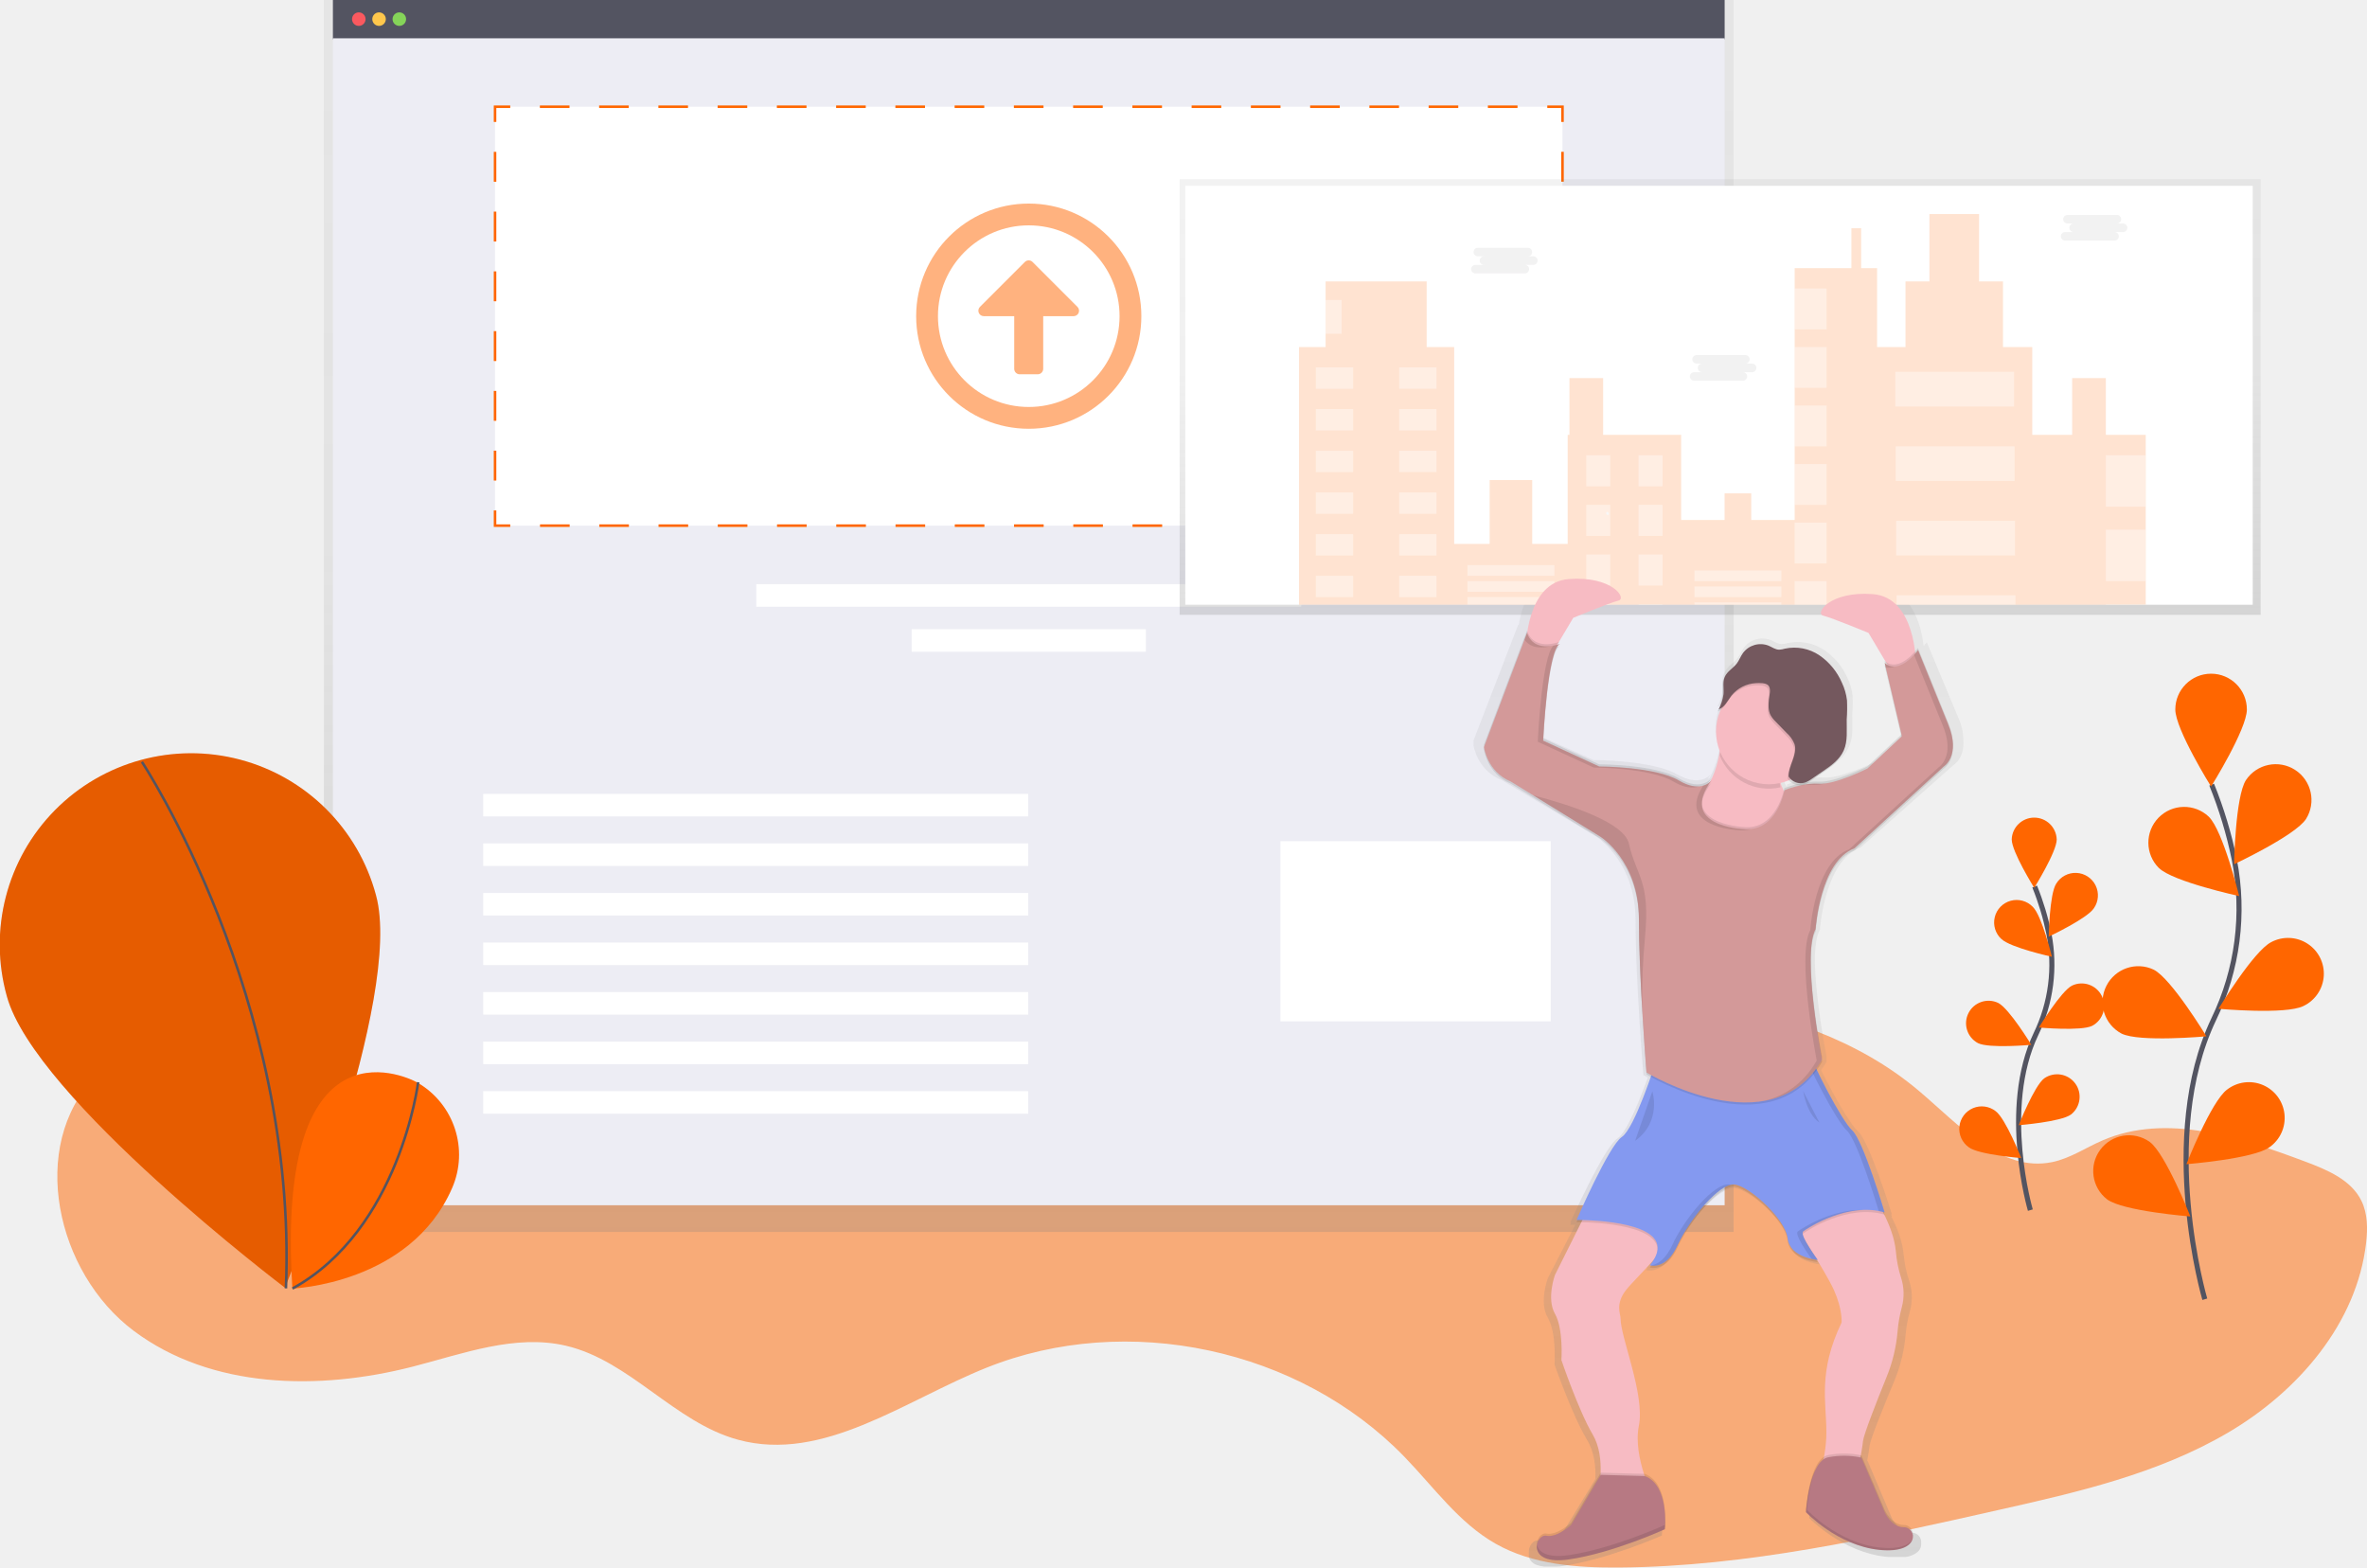
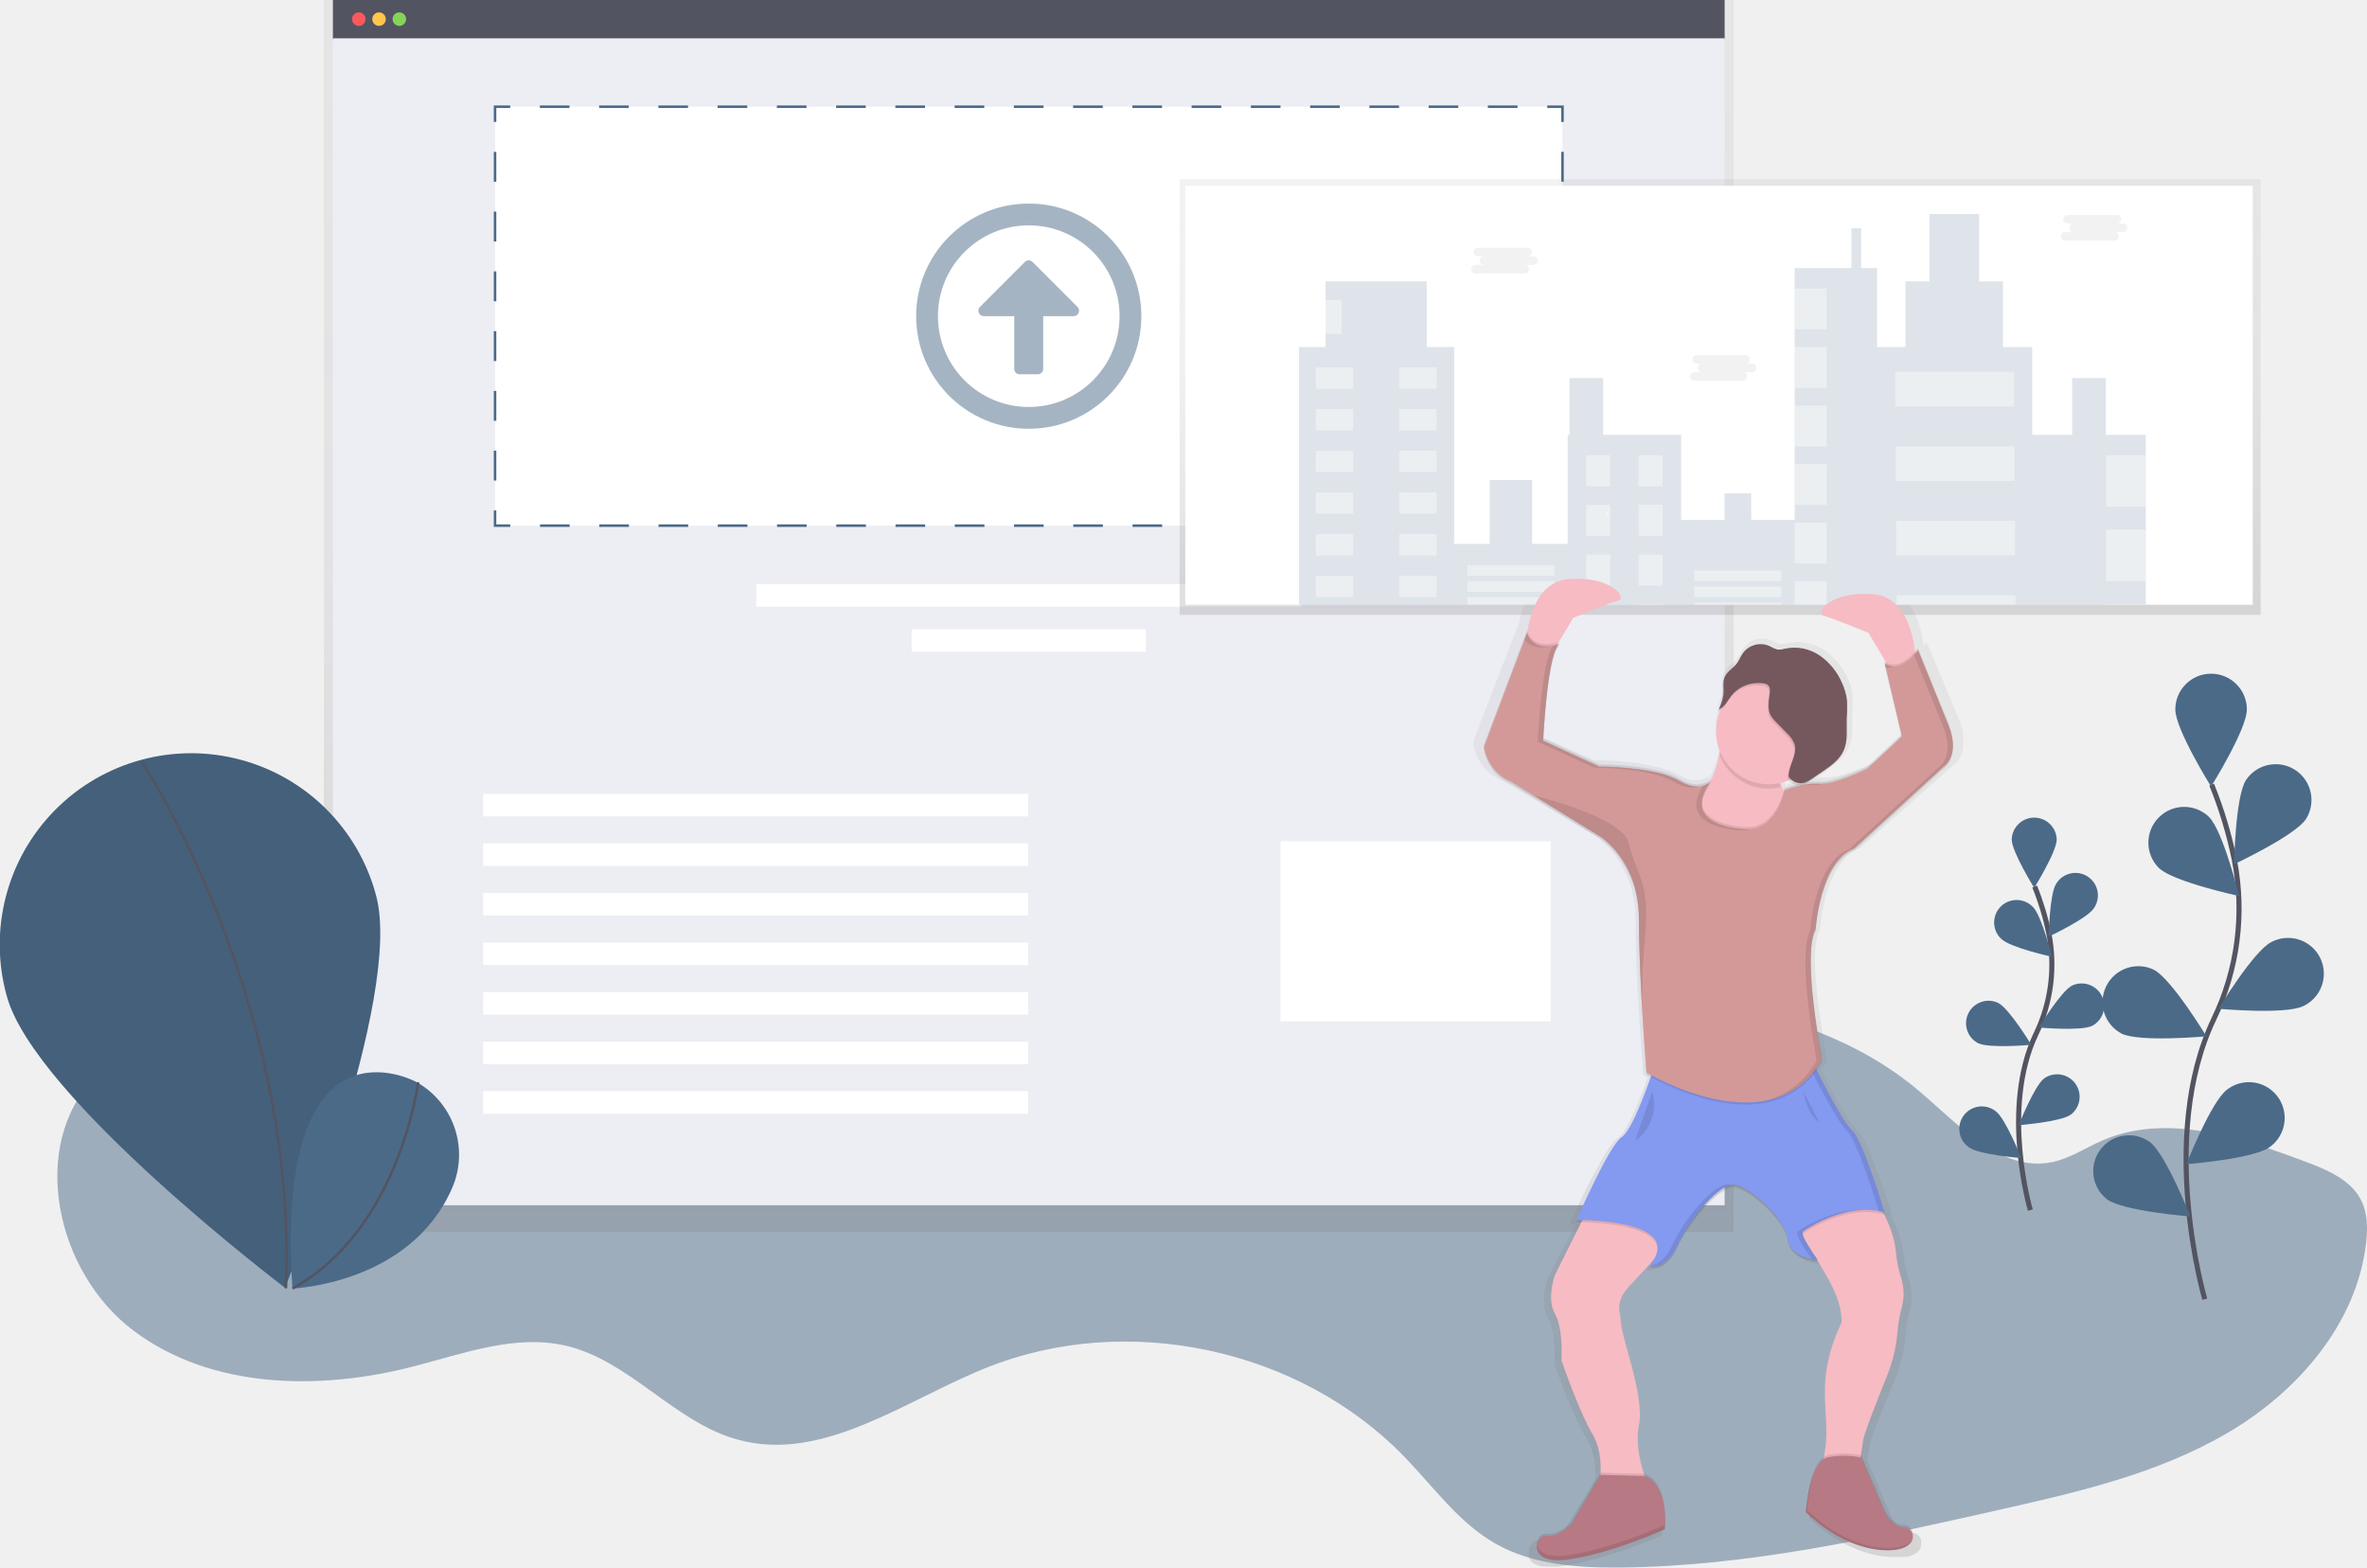
<svg xmlns="http://www.w3.org/2000/svg" xmlns:xlink="http://www.w3.org/1999/xlink" id="621cd0f7-cd48-4ca5-9ab8-51101f02d17b" data-name="Layer 1" width="934" height="618.51" viewBox="0 0 934 618.51">
  <defs>
    <linearGradient id="4bd29515-a36b-434d-8cb2-ef58db952749" x1="405.94" y1="486.08" x2="405.94" gradientUnits="userSpaceOnUse">
      <stop offset="0" stop-color="gray" stop-opacity="0.25" />
      <stop offset="0.54" stop-color="gray" stop-opacity="0.12" />
      <stop offset="1" stop-color="gray" stop-opacity="0.1" />
    </linearGradient>
    <linearGradient id="75668aed-0dd6-4be1-8f61-e9e9607e27cc" x1="882.19" y1="420.35" x2="882.19" y2="420.11" xlink:href="#4bd29515-a36b-434d-8cb2-ef58db952749" />
    <linearGradient id="e7a0f4aa-52a5-4948-9edf-debdb0daa9d7" x1="678.75" y1="242.6" x2="678.75" y2="70.7" xlink:href="#4bd29515-a36b-434d-8cb2-ef58db952749" />
    <linearGradient id="c8614dc2-cdff-4ba8-8237-275c967500fc" x1="811.07" y1="759.23" x2="811.07" y2="366.46" xlink:href="#4bd29515-a36b-434d-8cb2-ef58db952749" />
    <linearGradient id="08b724b8-eaea-4fee-acb6-2f8c8e2e28b7" x1="784.26" y1="349.97" x2="784.68" y2="349.97" xlink:href="#4bd29515-a36b-434d-8cb2-ef58db952749" />
    <linearGradient id="399cbcc8-6c11-46ae-9bf3-749ff25996fe" x1="784.59" y1="350.3" x2="785" y2="350.3" xlink:href="#4bd29515-a36b-434d-8cb2-ef58db952749" />
    <linearGradient id="b33caef3-b1e0-4555-a46c-2bbed8f5044a" x1="784.59" y1="349.97" x2="785" y2="349.97" xlink:href="#4bd29515-a36b-434d-8cb2-ef58db952749" />
  </defs>
-   <path d="M234,543.27c-22.93,1-47.41,5.77-63.38,22.26C144,593,155.14,642.93,185.78,665.86s73,23.64,110.08,14.12c19.93-5.12,40.45-12.94,60.49-8.24,25.25,5.92,42.81,30.26,67.84,37.07C457.82,718,490,693.3,522.4,680.35c55.3-22.13,123.32-7.6,164.76,35.19,11.57,11.94,21.48,26.06,35.93,34.27,14.61,8.31,32.11,9.56,48.91,9.43,50.47-.4,100.16-11.56,149.39-22.66,31.26-7,63.1-14.32,90.74-30.54s50.92-43.14,54.53-75c.63-5.55.61-11.41-1.84-16.44-4.05-8.33-13.52-12.27-22.19-15.52-25.76-9.65-54.71-19.28-80-8.36-6.63,2.87-12.78,7.1-19.86,8.56-20.21,4.15-36.72-14.66-52.46-28C841.59,530,770.59,533.77,708.41,519,636,501.86,559.12,487.84,483.84,498.75c-37.88,5.49-67,31.21-103.19,41.15C332.94,553,282.56,541.2,234,543.27Z" transform="translate(-133 -140.75)" fill="#ff6600" opacity="0.5" />
+   <path d="M234,543.27c-22.93,1-47.41,5.77-63.38,22.26C144,593,155.14,642.93,185.78,665.86s73,23.64,110.08,14.12c19.93-5.12,40.45-12.94,60.49-8.24,25.25,5.92,42.81,30.26,67.84,37.07C457.82,718,490,693.3,522.4,680.35c55.3-22.13,123.32-7.6,164.76,35.19,11.57,11.94,21.48,26.06,35.93,34.27,14.61,8.31,32.11,9.56,48.91,9.43,50.47-.4,100.16-11.56,149.39-22.66,31.26-7,63.1-14.32,90.74-30.54s50.92-43.14,54.53-75c.63-5.55.61-11.41-1.84-16.44-4.05-8.33-13.52-12.27-22.19-15.52-25.76-9.65-54.71-19.28-80-8.36-6.63,2.87-12.78,7.1-19.86,8.56-20.21,4.15-36.72-14.66-52.46-28C841.59,530,770.59,533.77,708.41,519,636,501.86,559.12,487.84,483.84,498.75c-37.88,5.49-67,31.21-103.19,41.15C332.94,553,282.56,541.2,234,543.27Z" transform="translate(-133 -140.75)" fill="#4B6A88" opacity="0.5" />
  <polygon points="127.8 0 127.8 26.92 127.8 486.08 684.08 486.08 684.08 26.92 684.08 0 127.8 0" fill="url(#4bd29515-a36b-434d-8cb2-ef58db952749)" />
  <rect x="131.36" width="549.17" height="15.55" fill="#535461" />
  <rect x="131.36" y="15.11" width="549.17" height="460.44" fill="#ededf4" />
  <circle cx="141.58" cy="7.55" r="2.67" fill="#fa595f" />
  <circle cx="149.57" cy="7.55" r="2.67" fill="#ffc74c" />
  <circle cx="157.57" cy="7.55" r="2.67" fill="#85d459" />
  <rect x="195.34" y="42.11" width="421.21" height="165.29" fill="#fff" />
-   <polyline points="616.55 201.4 616.55 207.4 610.55 207.4" fill="none" stroke="#ff6600" stroke-miterlimit="10" />
-   <line x1="598.86" y1="207.4" x2="207.18" y2="207.4" fill="none" stroke="#ff6600" stroke-miterlimit="10" stroke-dasharray="11.69 11.69" />
-   <polyline points="201.34 207.4 195.34 207.4 195.34 201.4" fill="none" stroke="#ff6600" stroke-miterlimit="10" />
-   <line x1="195.34" y1="189.61" x2="195.34" y2="54.01" fill="none" stroke="#ff6600" stroke-miterlimit="10" stroke-dasharray="11.79 11.79" />
-   <polyline points="195.34 48.11 195.34 42.11 201.34 42.11" fill="none" stroke="#ff6600" stroke-miterlimit="10" />
-   <line x1="213.03" y1="42.11" x2="604.7" y2="42.11" fill="none" stroke="#ff6600" stroke-miterlimit="10" stroke-dasharray="11.69 11.69" />
-   <polyline points="610.55 42.11 616.55 42.11 616.55 48.11" fill="none" stroke="#ff6600" stroke-miterlimit="10" />
-   <line x1="616.55" y1="59.9" x2="616.55" y2="195.5" fill="none" stroke="#ff6600" stroke-miterlimit="10" stroke-dasharray="11.79 11.79" />
+   <polyline points="616.55 201.4 616.55 207.4 610.55 207.4" fill="none" stroke="#4B6A88" stroke-miterlimit="10" />
+   <line x1="598.86" y1="207.4" x2="207.18" y2="207.4" fill="none" stroke="#4B6A88" stroke-miterlimit="10" stroke-dasharray="11.69 11.69" />
+   <polyline points="201.34 207.4 195.34 207.4 195.34 201.4" fill="none" stroke="#4B6A88" stroke-miterlimit="10" />
+   <line x1="195.34" y1="189.61" x2="195.34" y2="54.01" fill="none" stroke="#4B6A88" stroke-miterlimit="10" stroke-dasharray="11.79 11.79" />
+   <polyline points="195.34 48.11 195.34 42.11 201.34 42.11" fill="none" stroke="#4B6A88" stroke-miterlimit="10" />
+   <line x1="213.03" y1="42.11" x2="604.7" y2="42.11" fill="none" stroke="#4B6A88" stroke-miterlimit="10" stroke-dasharray="11.69 11.69" />
+   <polyline points="610.55 42.11 616.55 42.11 616.55 48.11" fill="none" stroke="#4B6A88" stroke-miterlimit="10" />
+   <line x1="616.55" y1="59.9" x2="616.55" y2="195.5" fill="none" stroke="#4B6A88" stroke-miterlimit="10" stroke-dasharray="11.79 11.79" />
  <rect x="298.42" y="230.5" width="215.05" height="8.89" fill="#fff" />
  <rect x="190.67" y="313.24" width="215.05" height="8.89" fill="#fff" />
  <rect x="190.67" y="332.79" width="215.05" height="8.89" fill="#fff" />
  <rect x="190.67" y="352.34" width="215.05" height="8.89" fill="#fff" />
  <rect x="190.67" y="371.89" width="215.05" height="8.89" fill="#fff" />
  <rect x="190.67" y="391.44" width="215.05" height="8.89" fill="#fff" />
  <rect x="190.67" y="410.99" width="215.05" height="8.89" fill="#fff" />
  <rect x="190.67" y="430.54" width="215.05" height="8.89" fill="#fff" />
  <rect x="359.73" y="248.27" width="92.42" height="8.89" fill="#fff" />
-   <path d="M538.94,309.93a44.43,44.43,0,1,0-44.43-44.43A44.42,44.42,0,0,0,538.94,309.93Zm0-80.26a35.83,35.83,0,1,1-35.83,35.83A35.82,35.82,0,0,1,538.94,229.67Zm3.58,58.76h-7.17a2.16,2.16,0,0,1-2.15-2.15V265.5h-12a2.15,2.15,0,0,1-1.52-3.67l17.74-17.74a2.15,2.15,0,0,1,3,0l17.74,17.74a2.15,2.15,0,0,1-1.52,3.67h-12v20.78A2.16,2.16,0,0,1,542.53,288.43Z" transform="translate(-133 -140.75)" fill="#ff6600" opacity="0.5" />
-   <path d="M281.37,494c11,40.23-35.93,154.83-35.93,154.83s-98.74-74.75-109.74-115A75.51,75.51,0,1,1,281.37,494Z" transform="translate(-133 -140.75)" fill="#ff6600" />
+   <path d="M538.94,309.93a44.43,44.43,0,1,0-44.43-44.43A44.42,44.42,0,0,0,538.94,309.93Zm0-80.26a35.83,35.83,0,1,1-35.83,35.83A35.82,35.82,0,0,1,538.94,229.67Zm3.58,58.76h-7.17a2.16,2.16,0,0,1-2.15-2.15V265.5h-12a2.15,2.15,0,0,1-1.52-3.67l17.74-17.74a2.15,2.15,0,0,1,3,0l17.74,17.74a2.15,2.15,0,0,1-1.52,3.67h-12v20.78A2.16,2.16,0,0,1,542.53,288.43Z" transform="translate(-133 -140.75)" fill="#4B6A88" opacity="0.5" />
+   <path d="M281.37,494c11,40.23-35.93,154.83-35.93,154.83s-98.74-74.75-109.74-115A75.51,75.51,0,1,1,281.37,494Z" transform="translate(-133 -140.75)" fill="#4B6A88" />
  <path d="M281.37,494c11,40.23-35.93,154.83-35.93,154.83s-98.74-74.75-109.74-115A75.51,75.51,0,1,1,281.37,494Z" transform="translate(-133 -140.75)" opacity="0.1" />
  <path d="M189,441.35s61.47,92.79,56.83,207.75" transform="translate(-133 -140.75)" fill="none" stroke="#535461" stroke-miterlimit="10" />
-   <path d="M297.06,567.56s-55.74-30.32-48.68,81.6c0,0,46.5-1.66,63-39.59A32.89,32.89,0,0,0,297.88,568Z" transform="translate(-133 -140.75)" fill="#ff6600" />
+   <path d="M297.06,567.56s-55.74-30.32-48.68,81.6c0,0,46.5-1.66,63-39.59A32.89,32.89,0,0,0,297.88,568Z" transform="translate(-133 -140.75)" fill="#4B6A88" />
  <path d="M298,567.75s-7.2,58.1-49.59,81.41" transform="translate(-133 -140.75)" fill="none" stroke="#535461" stroke-miterlimit="10" />
  <g opacity="0.1">
    <path d="M882.1,420.35c.12-.15.18-.25.18-.25Z" transform="translate(-133 -140.75)" fill="url(#75668aed-0dd6-4be1-8f61-e9e9607e27cc)" />
  </g>
  <polygon points="465.48 70.7 465.48 242.6 510.93 242.6 534.97 242.6 547.27 242.6 558.47 242.6 574.67 242.6 578.25 242.6 612.96 242.6 625.71 242.6 635.28 242.6 641.53 242.6 641.71 242.6 642.03 242.6 646.62 242.6 656.18 242.6 659.9 242.6 660.3 242.6 660.39 242.6 660.62 242.6 661.11 242.6 668.94 242.6 669.45 242.6 669.57 242.6 684.74 242.6 685.22 242.6 685.82 242.6 703.66 242.6 708.98 242.6 721.73 242.6 749.73 242.6 781.61 242.6 781.61 242.6 787.68 242.6 788.8 242.6 789.85 242.6 789.85 242.6 796.27 242.6 797.2 242.6 809.43 242.6 825.54 242.6 833.33 242.6 849.28 242.6 892.02 242.6 892.02 70.7 465.48 70.7" fill="url(#e7a0f4aa-52a5-4948-9edf-debdb0daa9d7)" />
  <path d="M907.72,432.81a21.23,21.23,0,0,0-2-8.89l-12.43-29.75s-.45.62-1.22,1.47c-.91-7.59-4.37-22.07-17.43-23-17.76-1.29-24,7.76-20.42,8.62s18.65,6.9,18.65,6.9l7,11.49c-.13-.09-.25-.18-.38-.28l.26,1.05-.26-.19.26,1.05-.26-.19,6.76,27.9L872.45,441.6s-13.32,6.47-20,6a24,24,0,0,0-3.79.08l.5-.33,4.4-2.92c3.4-2.25,6.95-4.68,8.65-8.32l0-.06c.15-.26.29-.53.42-.8,1.79-3.83,1.17-8.24,1.26-12.44a62.84,62.84,0,0,0,.12-7.67,22.12,22.12,0,0,0-2.07-7,25.75,25.75,0,0,0-9.29-11,18.88,18.88,0,0,0-14.17-2.67,9.82,9.82,0,0,1-2.41.42c-1.58,0-2.94-1-4.39-1.61a9.19,9.19,0,0,0-10.54,3c-1,1.32-1.51,2.89-2.52,4.17-1.5,1.91-3.93,3.11-4.94,5.3l-.1.24a5.43,5.43,0,0,0-.35.62c-1,2.16-.34,4.67-.55,7a19,19,0,0,1-2,6,5,5,0,0,0,1.19-.59,20.56,20.56,0,0,0-.29,16.44,36.51,36.51,0,0,1-3.92,12.16l-.13.12-.06,0-.36.28,0,0-.4.27q.69-1.07,1.59-2.23c-.88,1.06-5,5.11-13.58.19-9.77-5.6-32.85-5.6-32.85-5.6l-23-10.31c.42-7.26,2.37-35.61,7-37.12a14.21,14.21,0,0,1-1.37.45l0,0,.11-.18.11-.16.11-.15.12-.14.11-.12.12-.12.11-.09.13-.1.11-.07.14-.07.18-.08s-.48.19-1.26.41l.41-.68a2,2,0,0,1,.85-.6s-.23.09-.61.22l5.94-9.7s15.09-6,18.65-6.9-2.66-9.92-20.42-8.62c-12,.88-15.9,13.2-17.16,21.08-.05-.13-.11-.25-.16-.39L714.41,433s0,.21.11.58l-.11.28s0,.21.11.58l-.11.28s1.33,9.92,11.1,13.8l36.85,22s16,9.48,16,33.2,3.11,61.22,3.11,61.22.61.36,1.73,1c-2.78,7.75-8.15,21.59-11.95,24-5.33,3.45-18.65,33.2-18.65,33.2H753l-.39.86s.74,0,2,0l-10.87,21.11s-3.55,9.48,0,15.52,2.66,18.54,2.66,18.54,7.1,20.26,12.87,29.75c2.93,4.82,3.46,10.74,3.26,15.41l-12.14,19.94s-5.77,5.17-10.21,4.31c-2.08-.4-4.16,2.22-3.91,4.86v.23q0,.11,0,.21s0,.06,0,.09,0,.16,0,.23v.07c0,.1,0,.2,0,.3v0q0,.13.05.27l0,.09.06.21,0,.1.07.21,0,.09.11.25,0,0,.16.28,0,.07.14.21.07.09.14.18.08.09.17.19.07.07.27.25,0,0,.26.21.1.07.22.15.12.08.24.14.13.07.31.16.08,0,.42.18.12,0,.34.12.17.05.33.1.18.05.37.09.17,0,.57.11h0l.56.08.2,0,.44,0,.24,0,.45,0h1.93l.61,0,.29,0,.57,0,.31,0,.62-.06.29,0,.94-.12c18.2-2.59,39.51-12.07,39.51-12.07v0h0v0h0a35.85,35.85,0,0,0,.15-3.8c.06-5.17-.82-15.45-8.37-18.32h-.39c-1.86-5.74-3.37-13-2.05-19.18,2.66-12.5-7.55-35.34-7.55-43.11,0-1.72-2.22-5.6,2.22-11.21,2.07-2.61,6.83-7.09,11.28-12a20.27,20.27,0,0,1-1.52,2,4,4,0,0,0,.59.12c-.19.24-.38.49-.59.74,0,0,5.91,1.91,10.69-6.53.29-.51.58-1.07.86-1.66,4.88-10.35,17.31-25,23.53-24.14,5.73.79,18.64,11.86,21.31,19.66a9.44,9.44,0,0,1,.44,1.9c.89,7.76,12.43,8.62,12.43,8.62l-.7-.94.44.05a128.53,128.53,0,0,1,6.93,12.1c3.55,7.76,3.11,12.93,3.11,12.93-9.77,19.83-6.22,31.9-6.22,44a53.68,53.68,0,0,1-1,9.77c-6.33,3.91-7.45,21.27-7.45,21.27l.06.07h0v.06l0,.23v.5S860,753.29,877.33,755l.81.07.27,0,.51,0h.3l.45,0h2.38l.35,0,.28,0,.34,0,.27,0,.33,0,.25,0,.31,0,.24,0,.3,0,.23,0,.29-.06.22,0,.28-.06.2-.05.27-.07.18-.05.26-.08.17-.06.25-.09.16-.06.24-.1.14-.06.24-.1.13-.06.23-.11.12-.06.22-.12.1-.06.21-.13.09-.06.2-.14.08-.06.19-.15.07-.05.18-.16.06-.05.18-.17,0,0,.17-.18,0,0,.16-.19,0,0,.15-.2,0,0,.13-.21v0l.12-.22h0l.11-.23h0a3.77,3.77,0,0,0,.32-2,3.68,3.68,0,0,0-3.67-4.11c-5.33,0-8-6-8-6L870,717.29l-.23-.06c.4-2.19.75-4.32.9-5.76.27-2.67,5.66-15.92,9.72-25.62a60.51,60.51,0,0,0,4.53-18.21,52.08,52.08,0,0,1,1.73-9.62,20.32,20.32,0,0,0-.33-12,45.42,45.42,0,0,1-2.14-10.26c-.47-5.33-2.66-10.72-4.82-14.9l.19,0-.29-.94.29.07s-8.88-28.88-13.32-32.76c-3.22-2.81-10.63-16-14.63-24.25a39.71,39.71,0,0,0,2.2-3.34l-.13-.65.13-.21-.13-.65.13-.21s-4.51-22.36-4.68-38.42c.05-5.16.62-9.51,2-12,0,0,1.78-27.16,16-32.33L904,442.46s3.94-2.4,3.75-8.79C907.73,433.39,907.73,433.11,907.72,432.81ZM806.8,449.21l0,0,.4-.61Zm31.47,1s-.07.41-.25,1.09a14.46,14.46,0,0,1-1.32-3.14,22.05,22.05,0,0,0,3.43-1.06,5.92,5.92,0,0,0,2.56,1.7A41.63,41.63,0,0,0,838.27,450.22Zm8.9,181.61c1,1.49,2,3.08,3,4.7C849.22,635.15,848.06,633.41,847.17,631.83Z" transform="translate(-133 -140.75)" fill="url(#c8614dc2-cdff-4ba8-8237-275c967500fc)" />
  <rect x="467.7" y="73.31" width="421.21" height="165.29" fill="#fff" />
  <g opacity="0.6">
-     <polygon points="846.7 171.57 846.7 238.6 512.58 238.6 512.58 136.94 523.07 136.94 523.07 111.04 562.96 111.04 562.96 136.94 573.81 136.94 573.81 214.6 587.8 214.6 587.8 189.41 604.6 189.41 604.6 214.6 618.59 214.6 618.59 171.57 619.29 171.57 619.29 149.18 632.59 149.18 632.59 171.57 663.37 171.57 663.37 205.16 680.51 205.16 680.51 194.66 691.02 194.66 691.02 205.16 708.16 205.16 708.16 105.79 730.55 105.79 730.55 90.05 734.4 90.05 734.4 105.79 740.69 105.79 740.69 136.94 751.89 136.94 751.89 111.04 761.33 111.04 761.33 84.45 780.93 84.45 780.93 111.04 790.37 111.04 790.37 136.94 801.92 136.94 801.92 171.57 817.66 171.57 817.66 149.18 830.96 149.18 830.96 171.57 846.7 171.57" fill="#ff6600" opacity="0.3" />
+     <polygon points="846.7 171.57 846.7 238.6 512.58 238.6 512.58 136.94 523.07 136.94 523.07 111.04 562.96 111.04 562.96 136.94 573.81 136.94 573.81 214.6 587.8 214.6 587.8 189.41 604.6 189.41 604.6 214.6 618.59 214.6 618.59 171.57 619.29 171.57 619.29 149.18 632.59 149.18 632.59 171.57 663.37 171.57 663.37 205.16 680.51 205.16 680.51 194.66 691.02 194.66 691.02 205.16 708.16 205.16 708.16 105.79 730.55 105.79 730.55 90.05 734.4 90.05 734.4 105.79 740.69 105.79 740.69 136.94 751.89 136.94 751.89 111.04 761.33 111.04 761.33 84.45 780.93 84.45 780.93 111.04 790.37 111.04 790.37 136.94 801.92 136.94 801.92 171.57 817.66 171.57 817.66 149.18 830.96 149.18 830.96 171.57 846.7 171.57" fill="#4B6A88" opacity="0.3" />
    <rect x="519.23" y="144.98" width="14.69" height="8.4" fill="#fff" opacity="0.4" />
    <rect x="685.11" y="285.73" width="14.69" height="8.4" transform="translate(1251.92 439.1) rotate(-180)" fill="#fff" opacity="0.4" />
    <rect x="519.23" y="161.42" width="14.69" height="8.4" fill="#fff" opacity="0.4" />
    <rect x="685.11" y="302.17" width="14.69" height="8.4" transform="translate(1251.92 471.99) rotate(-180)" fill="#fff" opacity="0.4" />
    <rect x="519.23" y="177.87" width="14.69" height="8.4" fill="#fff" opacity="0.4" />
    <rect x="685.11" y="318.62" width="14.69" height="8.4" transform="translate(1251.92 504.88) rotate(-180)" fill="#fff" opacity="0.4" />
    <rect x="519.23" y="194.31" width="14.69" height="8.4" fill="#fff" opacity="0.4" />
    <rect x="685.11" y="335.06" width="14.69" height="8.4" transform="translate(1251.92 537.77) rotate(-180)" fill="#fff" opacity="0.4" />
    <rect x="519.23" y="210.76" width="14.69" height="8.4" fill="#fff" opacity="0.4" />
    <rect x="685.11" y="351.5" width="14.69" height="8.4" transform="translate(1251.92 570.66) rotate(-180)" fill="#fff" opacity="0.4" />
    <rect x="519.23" y="227.2" width="14.69" height="8.4" fill="#fff" opacity="0.4" />
    <rect x="685.11" y="367.95" width="14.69" height="8.4" transform="translate(1251.92 603.54) rotate(-180)" fill="#fff" opacity="0.4" />
    <rect x="579.05" y="223" width="34.29" height="4.2" fill="#fff" opacity="0.4" />
    <rect x="579.05" y="229.3" width="34.29" height="4.2" fill="#fff" opacity="0.4" />
    <rect x="579.06" y="235.59" width="34.28" height="3" fill="#fff" opacity="0.4" />
    <rect x="668.62" y="225.1" width="34.29" height="4.2" fill="#fff" opacity="0.4" />
    <rect x="668.62" y="231.4" width="34.29" height="4.2" fill="#fff" opacity="0.4" />
    <rect x="668.62" y="237.7" width="34.28" height="0.9" fill="#fff" opacity="0.4" />
    <rect x="625.94" y="179.62" width="9.45" height="12.25" fill="#fff" opacity="0.4" />
    <rect x="779.58" y="320.36" width="9.45" height="12.25" transform="translate(1435.6 512.23) rotate(-180)" fill="#fff" opacity="0.4" />
    <rect x="625.94" y="199.21" width="9.45" height="12.25" fill="#fff" opacity="0.4" />
    <rect x="779.58" y="339.96" width="9.45" height="12.25" transform="translate(1435.6 551.41) rotate(-180)" fill="#fff" opacity="0.4" />
    <rect x="625.94" y="218.8" width="9.45" height="12.25" fill="#fff" opacity="0.4" />
    <rect x="779.58" y="359.55" width="9.45" height="12.25" transform="translate(1435.6 590.6) rotate(-180)" fill="#fff" opacity="0.4" />
    <rect x="625.93" y="238.39" width="9.45" height="0.2" fill="#fff" opacity="0.4" />
    <rect x="646.58" y="238.39" width="9.45" height="0.2" fill="#fff" opacity="0.4" />
    <rect x="708.16" y="113.84" width="12.6" height="16.09" fill="#fff" opacity="0.4" />
    <rect x="708.16" y="136.93" width="12.6" height="16.09" fill="#fff" opacity="0.4" />
    <rect x="708.16" y="160.02" width="12.6" height="16.09" fill="#fff" opacity="0.4" />
    <rect x="708.16" y="183.12" width="12.6" height="16.09" fill="#fff" opacity="0.4" />
    <rect x="708.16" y="206.21" width="12.6" height="16.09" fill="#fff" opacity="0.4" />
    <rect x="708.16" y="229.3" width="12.59" height="9.3" fill="#fff" opacity="0.4" />
    <rect x="747.87" y="146.73" width="46.88" height="13.64" fill="#fff" opacity="0.4" />
    <rect x="748.04" y="176.12" width="46.88" height="13.64" fill="#fff" opacity="0.4" />
    <rect x="748.22" y="205.51" width="46.88" height="13.64" fill="#fff" opacity="0.4" />
    <polygon points="788.02 238.6 794.35 238.6 795.27 238.6 795.27 237.06 795.27 235.29 795.27 234.9 795.15 234.9 788.67 234.9 785.71 234.9 748.39 234.9 748.39 238.6 779.88 238.6 785.88 238.6 786.98 238.6 788.02 238.6" fill="#fff" opacity="0.4" />
    <rect x="523.08" y="118.39" width="6.3" height="13.3" fill="#fff" opacity="0.4" />
    <rect x="830.96" y="179.62" width="15.74" height="20.29" fill="#fff" opacity="0.4" />
    <rect x="830.96" y="209.01" width="15.74" height="20.29" fill="#fff" opacity="0.4" />
    <rect x="830.96" y="238.39" width="15.75" height="0.2" fill="#fff" opacity="0.4" />
    <path d="M738.18,241.88h-2.41a1.69,1.69,0,1,0,0-3.37h-19.5a1.69,1.69,0,1,0,0,3.37h2.41a1.69,1.69,0,1,0,0,3.37h-3.37a1.69,1.69,0,1,0,0,3.37h19.5a1.69,1.69,0,0,0,0-3.37h3.37a1.69,1.69,0,0,0,0-3.37Z" transform="translate(-133 -140.75)" fill="#252223" opacity="0.1" />
    <path d="M824.25,284.22h-2.41a1.69,1.69,0,0,0,0-3.37h-19.5a1.69,1.69,0,0,0,0,3.37h2.41a1.69,1.69,0,1,0,0,3.37h-3.37a1.69,1.69,0,0,0,0,3.37h19.5a1.69,1.69,0,0,0,0-3.37h3.37a1.69,1.69,0,1,0,0-3.37Z" transform="translate(-133 -140.75)" fill="#252223" opacity="0.1" />
    <path d="M970.85,228.94h-2.41a1.69,1.69,0,0,0,0-3.37h-19.5a1.69,1.69,0,1,0,0,3.37h2.41a1.69,1.69,0,1,0,0,3.37H948a1.69,1.69,0,1,0,0,3.37h19.5a1.69,1.69,0,0,0,0-3.37h3.37a1.69,1.69,0,0,0,0-3.37Z" transform="translate(-133 -140.75)" fill="#252223" opacity="0.1" />
    <path d="M784.68,349.82l-.42.31A1.77,1.77,0,0,0,784.68,349.82Z" transform="translate(-133 -140.75)" fill="url(#08b724b8-eaea-4fee-acb6-2f8c8e2e28b7)" />
    <path d="M785,350.15l-.42.31A1.77,1.77,0,0,0,785,350.15Z" transform="translate(-133 -140.75)" fill="url(#399cbcc8-6c11-46ae-9bf3-749ff25996fe)" />
    <path d="M785,349.82l-.42.31A1.77,1.77,0,0,0,785,349.82Z" transform="translate(-133 -140.75)" fill="url(#b33caef3-b1e0-4555-a46c-2bbed8f5044a)" />
    <ellipse cx="767.29" cy="343.26" rx="0.48" ry="0.64" transform="translate(-205.94 226.61) rotate(-25.74)" fill="#f2f2f2" />
  </g>
  <path d="M759.32,618.32l-12.75,25.5s-3.4,9.35,0,15.3,2.55,18.28,2.55,18.28,6.8,20,12.33,29.33,2.13,23,2.13,23l22.1,2.55s-8.5-16.58-6-28.91-7.23-34.84-7.23-42.51c0-1.7-2.13-5.53,2.13-11.05s20.4-19.55,20-27.63Z" transform="translate(-133 -140.75)" fill="#f7bbc3" />
  <path d="M872,612.37s8.16,11.3,9.11,22.3a46,46,0,0,0,2,10.11,20.6,20.6,0,0,1,.32,11.8,52.73,52.73,0,0,0-1.66,9.49,61.12,61.12,0,0,1-4.34,18c-3.89,9.57-9,22.63-9.3,25.26-.43,4.25-2.55,14.45-2.55,14.45l-17,6.38s5.1-12.33,5.1-24.23-3.4-23.8,6-43.36c0,0,.43-5.1-3-12.75s-16.58-27.63-16.58-27.63Z" transform="translate(-133 -140.75)" fill="#f7bbc3" />
  <path d="M844.48,627.53c-1.4,1.52,5.81,11.2,5.81,11.2s-11.05-.85-11.9-8.5a9.54,9.54,0,0,0-.43-1.87c-2.56-7.69-14.92-18.6-20.4-19.38-6-.85-17.85,13.6-22.53,23.8-.27.59-.54,1.13-.82,1.64-4.57,8.32-10.23,6.44-10.23,6.44,3-3.7,3.62-6.63,2.68-9-3.72-9.17-31.58-8.9-31.58-8.9s12.75-29.33,17.85-32.73,13.18-28.91,13.18-28.91,60.79-6.8,61.21-3.83,12.33,26.36,16.58,30.18S876.65,620,876.65,620c-14.45-4.25-30.39,6.16-32.09,7.44Z" transform="translate(-133 -140.75)" opacity="0.1" />
  <path d="M844.48,626.68c-1.4,1.52,5.81,11.2,5.81,11.2s-11.05-.85-11.9-8.5a9.54,9.54,0,0,0-.43-1.87c-2.56-7.69-14.92-18.6-20.4-19.38-6-.85-17.85,13.6-22.53,23.8-.27.59-.54,1.13-.82,1.64C789.64,641.89,784,640,784,640c3-3.7,3.62-6.63,2.68-9-3.72-9.17-31.58-8.9-31.58-8.9s12.75-29.33,17.85-32.73,13.18-28.91,13.18-28.91,60.79-6.8,61.21-3.83,12.33,26.36,16.58,30.18,12.75,32.31,12.75,32.31c-14.45-4.25-30.39,6.16-32.09,7.44Z" transform="translate(-133 -140.75)" fill="#8499f0" />
  <path d="M764.64,721.83l-11.69,19.77s-5.53,5.1-9.78,4.25-8.5,11.9,8.93,9.35,37.83-11.9,37.83-11.9,1.91-17.22-7.86-21Z" transform="translate(-133 -140.75)" opacity="0.1" />
  <path d="M867.51,715l9.14,21.47s2.55,6,7.65,6,6.8,10.63-9.78,8.93-28.91-14.88-28.91-14.88,1.28-20.4,8.93-21.68A32.61,32.61,0,0,1,867.51,715Z" transform="translate(-133 -140.75)" opacity="0.1" />
  <path d="M764.64,722.68l-11.69,19.77s-5.53,5.1-9.78,4.25-8.5,11.9,8.93,9.35,37.83-11.9,37.83-11.9,1.91-17.22-7.86-21Z" transform="translate(-133 -140.75)" fill="#b77983" />
  <path d="M867.51,715.88l9.14,21.47s2.55,6,7.65,6,6.8,10.63-9.78,8.93-28.91-14.88-28.91-14.88,1.28-20.4,8.93-21.68A32.61,32.61,0,0,1,867.51,715.88Z" transform="translate(-133 -140.75)" fill="#b77983" />
  <g opacity="0.1">
    <path d="M845.19,556.68c.43,3,12.33,26.36,16.58,30.18,3.9,3.51,11.39,27.82,12.59,31.76.77.15,1.53.32,2.29.54,0,0-8.5-28.48-12.75-32.31s-16.15-27.21-16.58-30.18c-.08-.59-2.57-.8-6.48-.74C843.5,556,845.12,556.21,845.19,556.68Z" transform="translate(-133 -140.75)" />
    <path d="M815.43,608.12c-6-.85-17.85,13.6-22.53,23.8-.27.59-.54,1.13-.82,1.64-2.64,4.8-5.63,6.2-7.7,6.53,1.37.25,6,.46,9.83-6.53.28-.51.55-1.05.82-1.64,4.29-9.36,14.65-22.28,20.93-23.7Z" transform="translate(-133 -140.75)" />
    <path d="M844.48,626.68l.07-.07c1.37-1,12-8,23.65-8.43-12.45-.43-24.32,7.34-25.78,8.43l-.07.07c-1.23,1.34,4.19,9,5.52,10.8a19.37,19.37,0,0,0,2.41.39S843.08,628.19,844.48,626.68Z" transform="translate(-133 -140.75)" />
  </g>
  <path d="M735.09,396.43s0-25.93,17-27.21,23,7.65,19.55,8.5-17.85,6.8-17.85,6.8l-9.35,15.73Z" transform="translate(-133 -140.75)" fill="#f7bbc3" />
  <path d="M889,402.38s0-25.93-17-27.21-23,7.65-19.55,8.5,17.85,6.8,17.85,6.8l9.35,15.73Z" transform="translate(-133 -140.75)" fill="#f7bbc3" />
  <path d="M812,429.16s1.28,17-9.35,26.78S827.34,478,827.34,478l15.73-18.7s-12.75-7.65-6-20.83Z" transform="translate(-133 -140.75)" fill="#f7bbc3" />
  <path d="M808.63,449.14s-3.83,6-13.18.43S764,444,764,444l-22.1-10.2s1.7-36.56,6.8-38.26c0,0-10.2,4.25-13.18-4.25l-17,45.06s1.28,9.78,10.63,13.6l35.28,21.68s15.3,9.35,15.3,32.73,3,60.36,3,60.36S832,594.51,852,559.66c0,0-8.08-41.23-2.55-51.44,0,0,1.7-26.78,15.3-31.88L900,444s6.8-4.25,1.7-16.58l-11.9-29.33s-7.23,10.2-13.18,5.1l6.8,28.91-13.6,12.75s-12.75,6.38-19.13,6-13.6,2.55-13.6,2.55-3,17-16.58,15.3C820.53,468.69,794.6,467.41,808.63,449.14Z" transform="translate(-133 -140.75)" opacity="0.1" />
  <path d="M808.63,447.44s-3.83,6-13.18.43S764,442.33,764,442.33l-22.1-10.2s1.7-36.56,6.8-38.26c0,0-10.2,4.25-13.18-4.25l-17,45.06s1.28,9.78,10.63,13.6L764.42,470s15.3,9.35,15.3,32.73,3,60.36,3,60.36S832,592.81,852,558c0,0-8.08-41.23-2.55-51.44,0,0,1.7-26.78,15.3-31.88L900,442.33s6.8-4.25,1.7-16.58l-11.9-29.33s-7.23,10.2-13.18,5.1l6.8,28.91-13.6,12.75s-12.75,6.38-19.13,6-13.6,2.55-13.6,2.55-3,17-16.58,15.3C820.53,467,794.6,465.71,808.63,447.44Z" transform="translate(-133 -140.75)" opacity="0.1" />
  <path d="M808.61,448.32l-.17.23Z" transform="translate(-133 -140.75)" fill="#d39999" />
  <path d="M900,443.19l-35.28,32.31c-13.6,5.1-15.3,31.88-15.3,31.88-5.53,10.2,2.55,51.44,2.55,51.44-20,34.86-69.29,5.1-69.29,5.1s-.1-1.22-.26-3.37c-.14-1.88-.33-4.48-.54-7.57-.28-4-.6-8.83-.9-14.07-.67-11.45-1.28-24.79-1.28-35.35,0-23.38-15.3-32.73-15.3-32.73L738,454.55l-8.82-5.42c-9.35-3.83-10.63-13.6-10.63-13.6l17-45.06c2.78,7.94,11.87,4.75,13.05,4.3-5,2.26-6.67,38.21-6.67,38.21l22.1,10.2s22.1,0,31.46,5.53c8,4.7,11.91,1.1,12.91-.09-13.44,18,12.17,19.21,12.17,19.21,13.6,1.7,16.58-15.3,16.58-15.3s7.23-3,13.6-2.55,19.13-6,19.13-6l13.6-12.75-6.8-28.91c6,5.1,13.18-5.1,13.18-5.1l11.9,29.33C906.83,438.93,900,443.19,900,443.19Z" transform="translate(-133 -140.75)" fill="#d39999" />
  <path d="M812,430.86a40.88,40.88,0,0,1-.41,8,20.82,20.82,0,0,0,24,12.53,15,15,0,0,1,1.51-11.16Z" transform="translate(-133 -140.75)" opacity="0.1" />
  <circle cx="697.95" cy="288.62" r="20.83" fill="#f7bbc3" />
  <path d="M830.61,417.52c-.18,2.11-.33,4.36.64,6.24a11.3,11.3,0,0,0,2,2.56l4.36,4.49a11.49,11.49,0,0,1,3.11,4.43c1.26,4.2-2.46,8.37-2.34,12.76a5.68,5.68,0,0,0,6.44,2.38,11,11,0,0,0,2.69-1.49l4.21-2.88c3.25-2.22,6.65-4.62,8.28-8.2,1.71-3.77,1.13-8.13,1.21-12.27a63.79,63.79,0,0,0,.11-7.57,22.3,22.3,0,0,0-2-6.94,25.21,25.21,0,0,0-8.9-10.83,17.65,17.65,0,0,0-13.56-2.63,9.15,9.15,0,0,1-2.3.41c-1.51,0-2.81-1-4.2-1.59a8.64,8.64,0,0,0-10.09,2.91c-.92,1.3-1.45,2.85-2.41,4.11-1.43,1.88-3.76,3.07-4.73,5.22s-.32,4.61-.53,6.93a19.08,19.08,0,0,1-1.89,5.95c2.36-.82,3.51-3.4,5-5.38a13.25,13.25,0,0,1,9.75-4.94c1.3-.06,3.71-.16,4.74.83C831.58,413.27,830.75,416,830.61,417.52Z" transform="translate(-133 -140.75)" opacity="0.1" />
  <path d="M831,416.67c-.18,2.11-.33,4.36.64,6.24a11.3,11.3,0,0,0,2,2.56l4.36,4.49a11.49,11.49,0,0,1,3.11,4.43c1.26,4.2-2.46,8.37-2.34,12.76a5.68,5.68,0,0,0,6.44,2.38A11,11,0,0,0,848,448l4.21-2.88c3.25-2.22,6.65-4.62,8.28-8.2,1.71-3.77,1.13-8.13,1.21-12.27a63.79,63.79,0,0,0,.11-7.57,22.3,22.3,0,0,0-2-6.94,25.21,25.21,0,0,0-8.9-10.83,17.65,17.65,0,0,0-13.56-2.63,9.15,9.15,0,0,1-2.3.41c-1.51,0-2.81-1-4.2-1.59a8.64,8.64,0,0,0-10.09,2.91c-.92,1.3-1.45,2.85-2.41,4.11-1.43,1.88-3.76,3.07-4.73,5.22s-.32,4.61-.53,6.93a19.08,19.08,0,0,1-1.89,5.95c2.36-.82,3.51-3.4,5-5.38a13.25,13.25,0,0,1,9.75-4.94c1.3-.06,3.71-.16,4.74.83C832,412.42,831.17,415.12,831,416.67Z" transform="translate(-133 -140.75)" fill="#74585e" />
  <g opacity="0.1">
    <path d="M808.46,448.52c.12-.15.18-.24.18-.24Z" transform="translate(-133 -140.75)" />
    <path d="M880.43,403.8a5.47,5.47,0,0,1-3.79-1.42l.41,1.72A6,6,0,0,0,880.43,403.8Z" transform="translate(-133 -140.75)" />
    <path d="M805.08,450.73c-10.65,16.35,13.33,17.54,13.33,17.54a13.23,13.23,0,0,0,5.46-.39,14.21,14.21,0,0,1-3.33,0s-25.7-1.27-12.08-19.32A6.92,6.92,0,0,1,805.08,450.73Z" transform="translate(-133 -140.75)" />
    <path d="M848.59,450.41a17.93,17.93,0,0,0,5.11-.61,13.84,13.84,0,0,1-3,.19,27.88,27.88,0,0,0-7.87.79A25,25,0,0,1,848.59,450.41Z" transform="translate(-133 -140.75)" />
    <path d="M901.72,426.61l-11.9-29.33a21.73,21.73,0,0,1-1.54,1.87L899.6,427c5.1,12.33-1.7,16.58-1.7,16.58l-35.28,32.31c-13.6,5.1-15.3,31.88-15.3,31.88-5.53,10.2,2.55,51.44,2.55,51.44-5.36,9.35-12.83,14-20.9,15.92,8.87-1.51,17.19-6.18,23-16.35,0,0-8.08-41.23-2.55-51.44,0,0,1.7-26.78,15.3-31.88L900,443.19S906.83,438.93,901.72,426.61Z" transform="translate(-133 -140.75)" />
    <path d="M748.7,394.73a15.76,15.76,0,0,1-2.69.77c-4.66,4.09-6.23,37.91-6.23,37.91l22.1,10.2s22.1,0,31.46,5.53c4.58,2.71,7.83,2.66,10,1.91-2,.12-4.57-.41-7.83-2.33-9.35-5.53-31.46-5.53-31.46-5.53L741.89,433S743.59,396.43,748.7,394.73Z" transform="translate(-133 -140.75)" />
    <path d="M745,395.67c-3.23.42-7.67-.05-9.47-5.19l-1,2.65C737.31,397.08,742.4,396.36,745,395.67Z" transform="translate(-133 -140.75)" />
  </g>
  <path d="M781,538.9c-.67-11.45-1.28-24.79-1.28-35.35,0-23.38-15.3-32.73-15.3-32.73L738,454.55c15.4,4,35.89,10.89,37.73,19,3,13.18,8.5,14.45,6.38,37A254.89,254.89,0,0,0,781,538.9Z" transform="translate(-133 -140.75)" opacity="0.1" />
  <path d="M785,571.35s3.83,11.9-6.8,19.55" transform="translate(-133 -140.75)" opacity="0.1" />
  <path d="M844.55,571.35s1.28,8.93,6.38,12.33" transform="translate(-133 -140.75)" opacity="0.1" />
  <path d="M789.93,742.44s-20.4,9.35-37.83,11.9c-8.84,1.29-12.1-1.35-12.61-4.15-.58,3.27,2,7.41,12.61,5.85,17.43-2.55,37.83-11.9,37.83-11.9a36,36,0,0,0,.14-4.25C790,741.45,789.93,742.44,789.93,742.44Z" transform="translate(-133 -140.75)" opacity="0.1" />
  <path d="M874.94,751.37c-16.58-1.7-28.91-14.88-28.91-14.88s.63-10.06,3.65-16.49c-3.39,6.35-4.08,17.34-4.08,17.34s12.33,13.18,28.91,14.88c8.47.87,12.17-1.48,13.08-4C886.2,750.39,882.44,752.14,874.94,751.37Z" transform="translate(-133 -140.75)" opacity="0.1" />
  <rect x="505.25" y="331.9" width="106.64" height="71.09" fill="#fff" />
  <path d="M1003,653.38s-18.74-63.63,3.51-110.45a100.49,100.49,0,0,0,8.13-63,169,169,0,0,0-8.93-29.59" transform="translate(-133 -140.75)" fill="none" stroke="#535461" stroke-miterlimit="10" stroke-width="2" />
-   <path d="M1019.6,420.69c0,7.8-14.12,30.41-14.12,30.41s-14.12-22.61-14.12-30.41a14.12,14.12,0,1,1,28.24,0Z" transform="translate(-133 -140.75)" fill="#ff6600" />
-   <path d="M1042.94,463.89c-4.24,6.55-28.38,17.85-28.38,17.85s.44-26.65,4.68-33.2a14.12,14.12,0,0,1,23.7,15.35Z" transform="translate(-133 -140.75)" fill="#ff6600" />
-   <path d="M1041.92,537.69c-7,3.51-33.51,1.09-33.51,1.09s13.83-22.79,20.8-26.3a14.12,14.12,0,1,1,12.71,25.21Z" transform="translate(-133 -140.75)" fill="#ff6600" />
-   <path d="M1028.57,593.37c-6.27,4.64-32.84,6.73-32.84,6.73s9.78-24.8,16.05-29.43a14.12,14.12,0,1,1,16.79,22.7Z" transform="translate(-133 -140.75)" fill="#ff6600" />
-   <path d="M984.91,483.25c5.59,5.43,31.65,11.06,31.65,11.06s-6.38-25.88-12-31.32a14.12,14.12,0,0,0-19.68,20.25Z" transform="translate(-133 -140.75)" fill="#ff6600" />
-   <path d="M970.13,548.56c7,3.51,33.51,1.09,33.51,1.09s-13.83-22.79-20.8-26.3a14.12,14.12,0,0,0-12.71,25.21Z" transform="translate(-133 -140.75)" fill="#ff6600" />
-   <path d="M964.47,614c6.27,4.64,32.84,6.73,32.84,6.73s-9.78-24.8-16.05-29.43A14.12,14.12,0,0,0,964.47,614Z" transform="translate(-133 -140.75)" fill="#ff6600" />
+   <path d="M1019.6,420.69c0,7.8-14.12,30.41-14.12,30.41s-14.12-22.61-14.12-30.41a14.12,14.12,0,1,1,28.24,0Z" transform="translate(-133 -140.75)" fill="#4B6A88" />
+   <path d="M1042.94,463.89c-4.24,6.55-28.38,17.85-28.38,17.85s.44-26.65,4.68-33.2a14.12,14.12,0,0,1,23.7,15.35Z" transform="translate(-133 -140.75)" fill="#4B6A88" />
+   <path d="M1041.92,537.69c-7,3.51-33.51,1.09-33.51,1.09s13.83-22.79,20.8-26.3a14.12,14.12,0,1,1,12.71,25.21Z" transform="translate(-133 -140.75)" fill="#4B6A88" />
+   <path d="M1028.57,593.37c-6.27,4.64-32.84,6.73-32.84,6.73s9.78-24.8,16.05-29.43a14.12,14.12,0,1,1,16.79,22.7Z" transform="translate(-133 -140.75)" fill="#4B6A88" />
+   <path d="M984.91,483.25c5.59,5.43,31.65,11.06,31.65,11.06s-6.38-25.88-12-31.32a14.12,14.12,0,0,0-19.68,20.25Z" transform="translate(-133 -140.75)" fill="#4B6A88" />
+   <path d="M970.13,548.56c7,3.51,33.51,1.09,33.51,1.09s-13.83-22.79-20.8-26.3a14.12,14.12,0,0,0-12.71,25.21Z" transform="translate(-133 -140.75)" fill="#4B6A88" />
+   <path d="M964.47,614c6.27,4.64,32.84,6.73,32.84,6.73s-9.78-24.8-16.05-29.43A14.12,14.12,0,0,0,964.47,614Z" transform="translate(-133 -140.75)" fill="#4B6A88" />
  <path d="M934.16,618.22s-11.78-40,2.21-69.44a63.18,63.18,0,0,0,5.11-39.63,106.25,106.25,0,0,0-5.61-18.6" transform="translate(-133 -140.75)" fill="none" stroke="#535461" stroke-miterlimit="10" stroke-width="2" />
-   <path d="M944.57,471.94c0,4.9-8.88,19.12-8.88,19.12s-8.88-14.22-8.88-19.12a8.88,8.88,0,0,1,17.75,0Z" transform="translate(-133 -140.75)" fill="#ff6600" />
-   <path d="M959.25,499.09c-2.66,4.11-17.84,11.22-17.84,11.22s.28-16.76,2.94-20.87a8.88,8.88,0,1,1,14.9,9.65Z" transform="translate(-133 -140.75)" fill="#ff6600" />
-   <path d="M958.6,545.49c-4.38,2.21-21.07.68-21.07.68s8.7-14.33,13.07-16.53a8.88,8.88,0,0,1,8,15.85Z" transform="translate(-133 -140.75)" fill="#ff6600" />
-   <path d="M950.21,580.49c-3.94,2.92-20.65,4.23-20.65,4.23s6.15-15.59,10.09-18.5a8.88,8.88,0,0,1,10.56,14.27Z" transform="translate(-133 -140.75)" fill="#ff6600" />
-   <path d="M922.77,511.26c3.52,3.42,19.9,7,19.9,7s-4-16.27-7.53-19.69a8.88,8.88,0,1,0-12.37,12.73Z" transform="translate(-133 -140.75)" fill="#ff6600" />
-   <path d="M913.47,552.32c4.38,2.21,21.07.68,21.07.68s-8.7-14.33-13.07-16.53a8.88,8.88,0,0,0-8,15.85Z" transform="translate(-133 -140.75)" fill="#ff6600" />
-   <path d="M909.92,593.46c3.94,2.92,20.65,4.23,20.65,4.23s-6.15-15.59-10.09-18.5a8.88,8.88,0,1,0-10.56,14.27Z" transform="translate(-133 -140.75)" fill="#ff6600" />
+   <path d="M944.57,471.94c0,4.9-8.88,19.12-8.88,19.12s-8.88-14.22-8.88-19.12a8.88,8.88,0,0,1,17.75,0Z" transform="translate(-133 -140.75)" fill="#4B6A88" />
+   <path d="M959.25,499.09c-2.66,4.11-17.84,11.22-17.84,11.22s.28-16.76,2.94-20.87a8.88,8.88,0,1,1,14.9,9.65Z" transform="translate(-133 -140.75)" fill="#4B6A88" />
+   <path d="M958.6,545.49c-4.38,2.21-21.07.68-21.07.68s8.7-14.33,13.07-16.53a8.88,8.88,0,0,1,8,15.85Z" transform="translate(-133 -140.75)" fill="#4B6A88" />
+   <path d="M950.21,580.49c-3.94,2.92-20.65,4.23-20.65,4.23s6.15-15.59,10.09-18.5a8.88,8.88,0,0,1,10.56,14.27Z" transform="translate(-133 -140.75)" fill="#4B6A88" />
+   <path d="M922.77,511.26c3.52,3.42,19.9,7,19.9,7s-4-16.27-7.53-19.69a8.88,8.88,0,1,0-12.37,12.73Z" transform="translate(-133 -140.75)" fill="#4B6A88" />
+   <path d="M913.47,552.32c4.38,2.21,21.07.68,21.07.68s-8.7-14.33-13.07-16.53a8.88,8.88,0,0,0-8,15.85Z" transform="translate(-133 -140.75)" fill="#4B6A88" />
+   <path d="M909.92,593.46c3.94,2.92,20.65,4.23,20.65,4.23s-6.15-15.59-10.09-18.5a8.88,8.88,0,1,0-10.56,14.27Z" transform="translate(-133 -140.75)" fill="#4B6A88" />
</svg>
